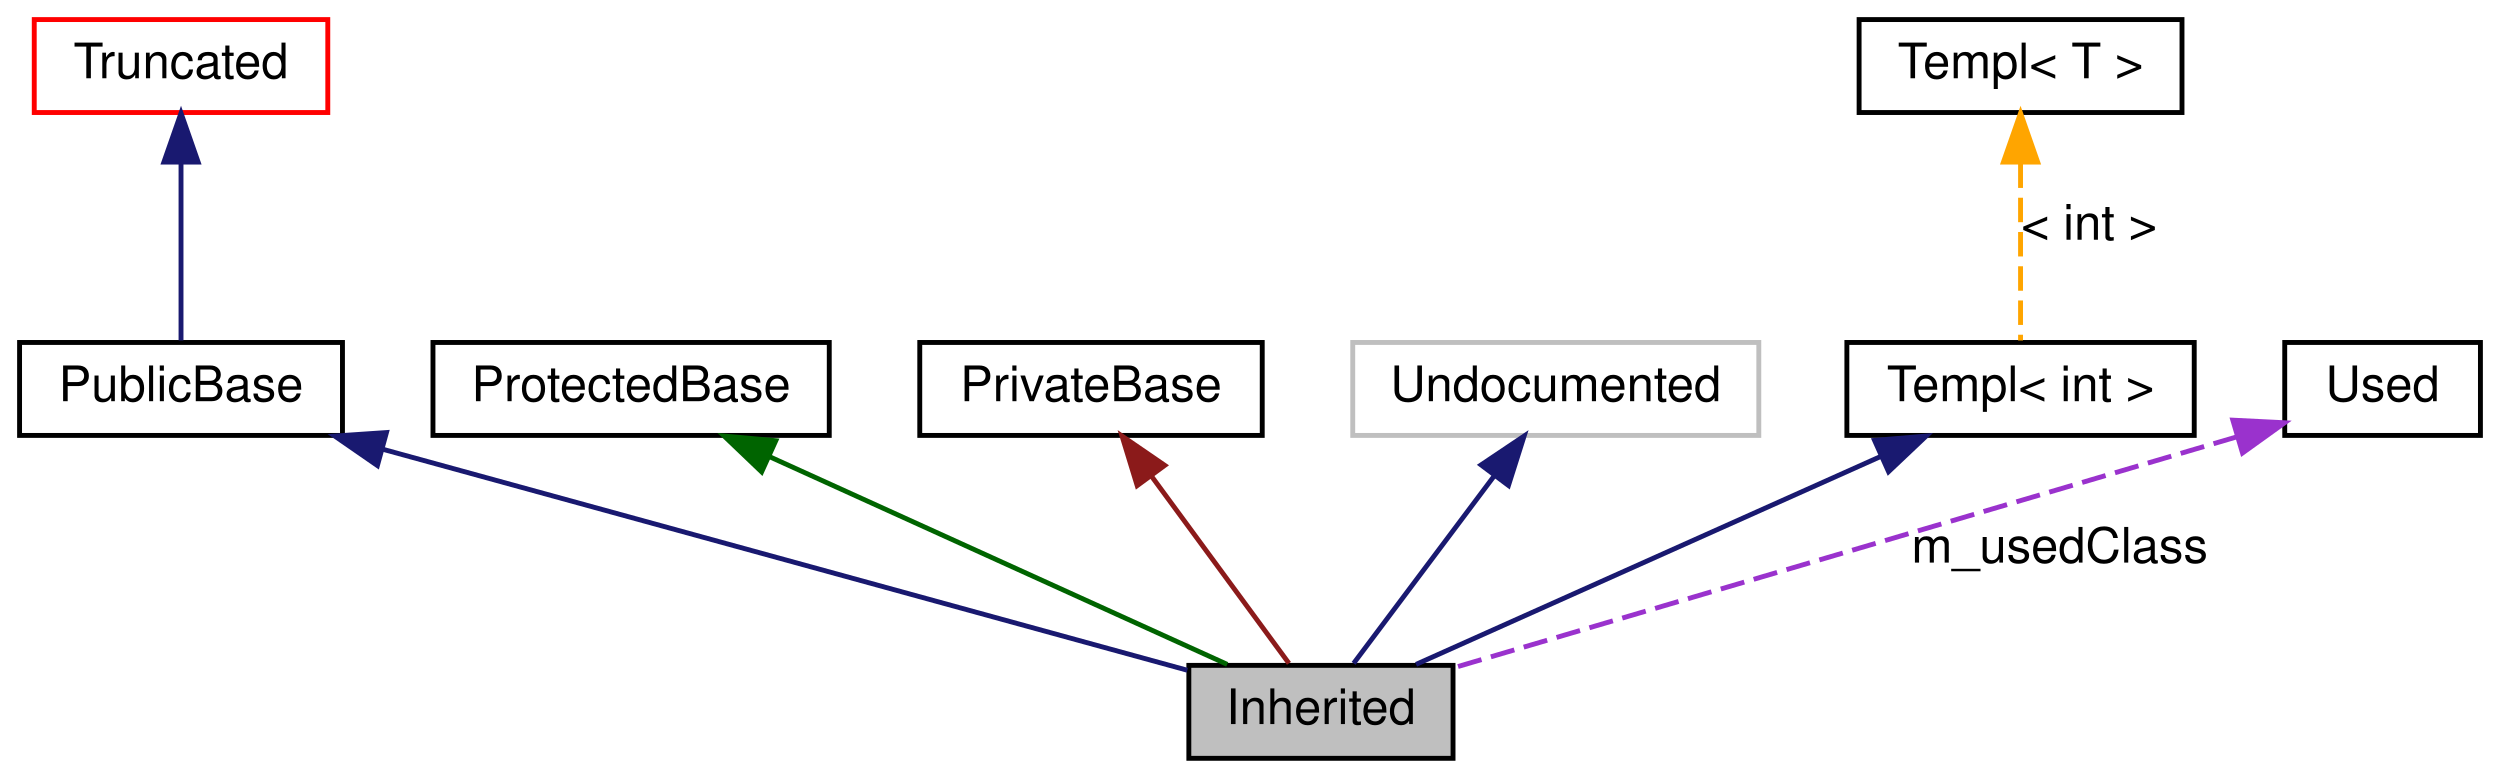
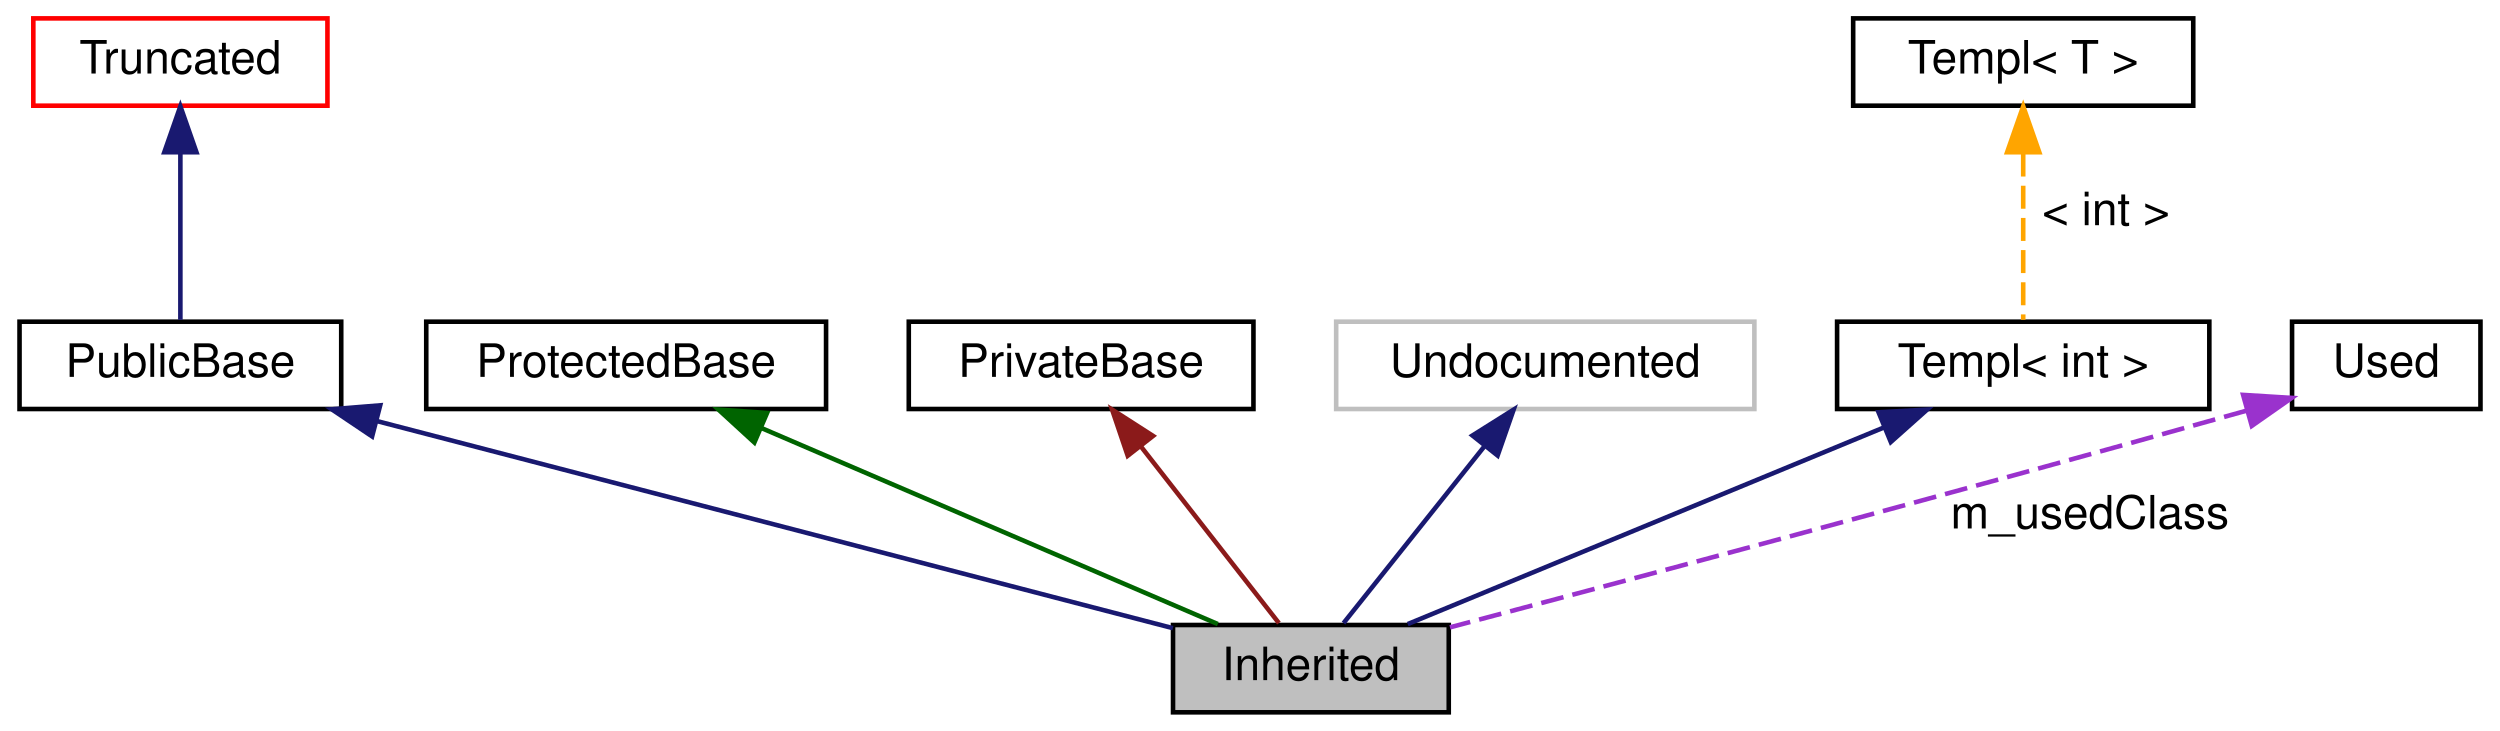
- <svg xmlns="http://www.w3.org/2000/svg" width="511pt" height="159pt" viewBox="0.00 0.00 511.00 159.00">
+ <svg xmlns="http://www.w3.org/2000/svg" width="544pt" height="159pt" viewBox="0.00 0.00 543.50 159.00">
  <g id="graph0" class="graph" transform="scale(1 1) rotate(0) translate(4 155)">
    <g id="node1" class="node">
-       <polygon fill="#bfbfbf" stroke="black" points="293,-19 239,-19 239,0 293,0 293,-19" />
-       <text text-anchor="middle" x="266" y="-7" font-family="Helvetica,sans-Serif" font-size="10.00">Inherited</text>
+       <polygon fill="#bfbfbf" stroke="black" points="311,-19 251,-19 251,0 311,0 311,-19" />
+       <text text-anchor="middle" x="281" y="-7" font-family="Helvetica,sans-Serif" font-size="10.00">Inherited</text>
    </g>
    <g id="node2" class="node">
-       <polygon fill="none" stroke="black" points="66,-85 0,-85 0,-66 66,-66 66,-85" />
-       <text text-anchor="middle" x="33" y="-73" font-family="Helvetica,sans-Serif" font-size="10.00">PublicBase</text>
+       <polygon fill="none" stroke="black" points="70,-85 0,-85 0,-66 70,-66 70,-85" />
+       <text text-anchor="middle" x="35" y="-73" font-family="Helvetica,sans-Serif" font-size="10.00">PublicBase</text>
    </g>
    <g id="edge1" class="edge">
-       <path fill="none" stroke="midnightblue" d="M74.07,-63.22C121.46,-50.2 198.08,-29.16 238.69,-18" />
-       <polygon fill="midnightblue" stroke="midnightblue" points="73.14,-59.84 64.42,-65.87 74.99,-66.59 73.14,-59.84" />
+       <path fill="none" stroke="midnightblue" d="M77.7,-63.39C127.22,-50.51 207.6,-29.59 250.97,-18.31" />
+       <polygon fill="midnightblue" stroke="midnightblue" points="76.72,-60.03 67.92,-65.94 78.48,-66.8 76.72,-60.03" />
    </g>
    <g id="node3" class="node">
-       <polygon fill="none" stroke="red" points="63,-151 3,-151 3,-132 63,-132 63,-151" />
-       <text text-anchor="middle" x="33" y="-139" font-family="Helvetica,sans-Serif" font-size="10.00">Truncated</text>
+       <polygon fill="none" stroke="red" points="67,-151 3,-151 3,-132 67,-132 67,-151" />
+       <text text-anchor="middle" x="35" y="-139" font-family="Helvetica,sans-Serif" font-size="10.00">Truncated</text>
    </g>
    <g id="edge2" class="edge">
-       <path fill="none" stroke="midnightblue" d="M33,-121.58C33,-109.63 33,-94.72 33,-85.41" />
-       <polygon fill="midnightblue" stroke="midnightblue" points="29.5,-121.87 33,-131.87 36.5,-121.87 29.5,-121.87" />
+       <path fill="none" stroke="midnightblue" d="M35,-121.58C35,-109.63 35,-94.72 35,-85.41" />
+       <polygon fill="midnightblue" stroke="midnightblue" points="31.5,-121.87 35,-131.87 38.5,-121.87 31.5,-121.87" />
    </g>
    <g id="node4" class="node">
-       <polygon fill="none" stroke="black" points="165.5,-85 84.5,-85 84.5,-66 165.5,-66 165.5,-85" />
-       <text text-anchor="middle" x="125" y="-73" font-family="Helvetica,sans-Serif" font-size="10.00">ProtectedBase</text>
+       <polygon fill="none" stroke="black" points="175.5,-85 88.5,-85 88.5,-66 175.5,-66 175.5,-85" />
+       <text text-anchor="middle" x="132" y="-73" font-family="Helvetica,sans-Serif" font-size="10.00">ProtectedBase</text>
    </g>
    <g id="edge3" class="edge">
-       <path fill="none" stroke="darkgreen" d="M153.21,-61.69C181,-49.08 222.69,-30.16 246.84,-19.2" />
-       <polygon fill="darkgreen" stroke="darkgreen" points="151.68,-58.55 144.02,-65.87 154.57,-64.92 151.68,-58.55" />
+       <path fill="none" stroke="darkgreen" d="M161.43,-61.86C190.79,-49.25 235.12,-30.21 260.75,-19.2" />
+       <polygon fill="darkgreen" stroke="darkgreen" points="159.9,-58.71 152.09,-65.87 162.66,-65.14 159.9,-58.71" />
    </g>
    <g id="node5" class="node">
-       <polygon fill="none" stroke="black" points="254,-85 184,-85 184,-66 254,-66 254,-85" />
-       <text text-anchor="middle" x="219" y="-73" font-family="Helvetica,sans-Serif" font-size="10.00">PrivateBase</text>
+       <polygon fill="none" stroke="black" points="268.5,-85 193.5,-85 193.5,-66 268.5,-66 268.5,-85" />
+       <text text-anchor="middle" x="231" y="-73" font-family="Helvetica,sans-Serif" font-size="10.00">PrivateBase</text>
    </g>
    <g id="edge4" class="edge">
-       <path fill="none" stroke="#8b1a1a" d="M231.29,-57.77C240.3,-45.49 252.2,-29.3 259.46,-19.41" />
-       <polygon fill="#8b1a1a" stroke="#8b1a1a" points="228.44,-55.74 225.34,-65.87 234.08,-59.88 228.44,-55.74" />
+       <path fill="none" stroke="#8b1a1a" d="M244.07,-57.77C253.66,-45.49 266.31,-29.3 274.04,-19.41" />
+       <polygon fill="#8b1a1a" stroke="#8b1a1a" points="241.14,-55.83 237.74,-65.87 246.66,-60.14 241.14,-55.83" />
    </g>
    <g id="node6" class="node">
-       <polygon fill="none" stroke="#bfbfbf" points="355.5,-85 272.5,-85 272.5,-66 355.5,-66 355.5,-85" />
-       <text text-anchor="middle" x="314" y="-73" font-family="Helvetica,sans-Serif" font-size="10.00">Undocumented</text>
+       <polygon fill="none" stroke="#bfbfbf" points="377.5,-85 286.5,-85 286.5,-66 377.5,-66 377.5,-85" />
+       <text text-anchor="middle" x="332" y="-73" font-family="Helvetica,sans-Serif" font-size="10.00">Undocumented</text>
    </g>
    <g id="edge5" class="edge">
-       <path fill="none" stroke="midnightblue" d="M301.45,-57.77C292.24,-45.49 280.1,-29.3 272.68,-19.41" />
-       <polygon fill="midnightblue" stroke="midnightblue" points="298.73,-59.97 307.53,-65.87 304.33,-55.77 298.73,-59.97" />
+       <path fill="none" stroke="midnightblue" d="M318.67,-57.77C308.88,-45.49 295.98,-29.3 288.1,-19.41" />
+       <polygon fill="midnightblue" stroke="midnightblue" points="316.15,-60.23 325.12,-65.87 321.63,-55.87 316.15,-60.23" />
    </g>
    <g id="node7" class="node">
-       <polygon fill="none" stroke="black" points="444.5,-85 373.5,-85 373.5,-66 444.5,-66 444.5,-85" />
-       <text text-anchor="middle" x="409" y="-73" font-family="Helvetica,sans-Serif" font-size="10.00">Templ&lt; int &gt;</text>
+       <polygon fill="none" stroke="black" points="476.5,-85 395.5,-85 395.5,-66 476.5,-66 476.5,-85" />
+       <text text-anchor="middle" x="436" y="-73" font-family="Helvetica,sans-Serif" font-size="10.00">Templ&lt; int &gt;</text>
    </g>
    <g id="edge6" class="edge">
-       <path fill="none" stroke="midnightblue" d="M380.39,-61.69C352.2,-49.08 309.92,-30.16 285.44,-19.2" />
-       <polygon fill="midnightblue" stroke="midnightblue" points="379.16,-64.98 389.71,-65.87 382.02,-58.59 379.16,-64.98" />
+       <path fill="none" stroke="midnightblue" d="M405.78,-62.02C375.24,-49.41 328.84,-30.25 302.07,-19.2" />
+       <polygon fill="midnightblue" stroke="midnightblue" points="404.52,-65.29 415.1,-65.87 407.19,-58.82 404.52,-65.29" />
    </g>
    <g id="node8" class="node">
-       <polygon fill="none" stroke="black" points="442,-151 376,-151 376,-132 442,-132 442,-151" />
-       <text text-anchor="middle" x="409" y="-139" font-family="Helvetica,sans-Serif" font-size="10.00">Templ&lt; T &gt;</text>
+       <polygon fill="none" stroke="black" points="473,-151 399,-151 399,-132 473,-132 473,-151" />
+       <text text-anchor="middle" x="436" y="-139" font-family="Helvetica,sans-Serif" font-size="10.00">Templ&lt; T &gt;</text>
    </g>
    <g id="edge7" class="edge">
-       <path fill="none" stroke="orange" stroke-dasharray="5,2" d="M409,-121.58C409,-109.63 409,-94.72 409,-85.41" />
-       <polygon fill="orange" stroke="orange" points="405.5,-121.87 409,-131.87 412.5,-121.87 405.5,-121.87" />
-       <text text-anchor="middle" x="423" y="-106" font-family="Helvetica,sans-Serif" font-size="10.00">&lt; int &gt;</text>
+       <path fill="none" stroke="orange" stroke-dasharray="5,2" d="M436,-121.58C436,-109.63 436,-94.72 436,-85.41" />
+       <polygon fill="orange" stroke="orange" points="432.5,-121.87 436,-131.87 439.5,-121.87 432.5,-121.87" />
+       <text text-anchor="middle" x="454" y="-106" font-family="Helvetica,sans-Serif" font-size="10.00">&lt; int &gt;</text>
    </g>
    <g id="node9" class="node">
-       <polygon fill="none" stroke="black" points="503,-85 463,-85 463,-66 503,-66 503,-85" />
-       <text text-anchor="middle" x="483" y="-73" font-family="Helvetica,sans-Serif" font-size="10.00">Used</text>
+       <polygon fill="none" stroke="black" points="535.5,-85 494.5,-85 494.5,-66 535.5,-66 535.5,-85" />
+       <text text-anchor="middle" x="515" y="-73" font-family="Helvetica,sans-Serif" font-size="10.00">Used</text>
    </g>
    <g id="edge8" class="edge">
-       <path fill="none" stroke="#9a32cd" stroke-dasharray="5,2" d="M453.24,-65.72C410.88,-53.23 333.82,-30.5 293.02,-18.47" />
-       <polygon fill="#9a32cd" stroke="#9a32cd" points="452.39,-69.12 462.97,-68.59 454.37,-62.41 452.39,-69.12" />
-       <text text-anchor="middle" x="417" y="-40" font-family="Helvetica,sans-Serif" font-size="10.00">m_usedClass</text>
+       <path fill="none" stroke="#9a32cd" stroke-dasharray="5,2" d="M484.52,-65.62C417.32,-46.74 349.44,-28.6 311.27,-18.49" />
+       <polygon fill="#9a32cd" stroke="#9a32cd" points="483.85,-69.07 494.42,-68.41 485.74,-62.33 483.85,-69.07" />
+       <text text-anchor="middle" x="450.5" y="-40" font-family="Helvetica,sans-Serif" font-size="10.00">m_usedClass</text>
    </g>
  </g>
</svg>
